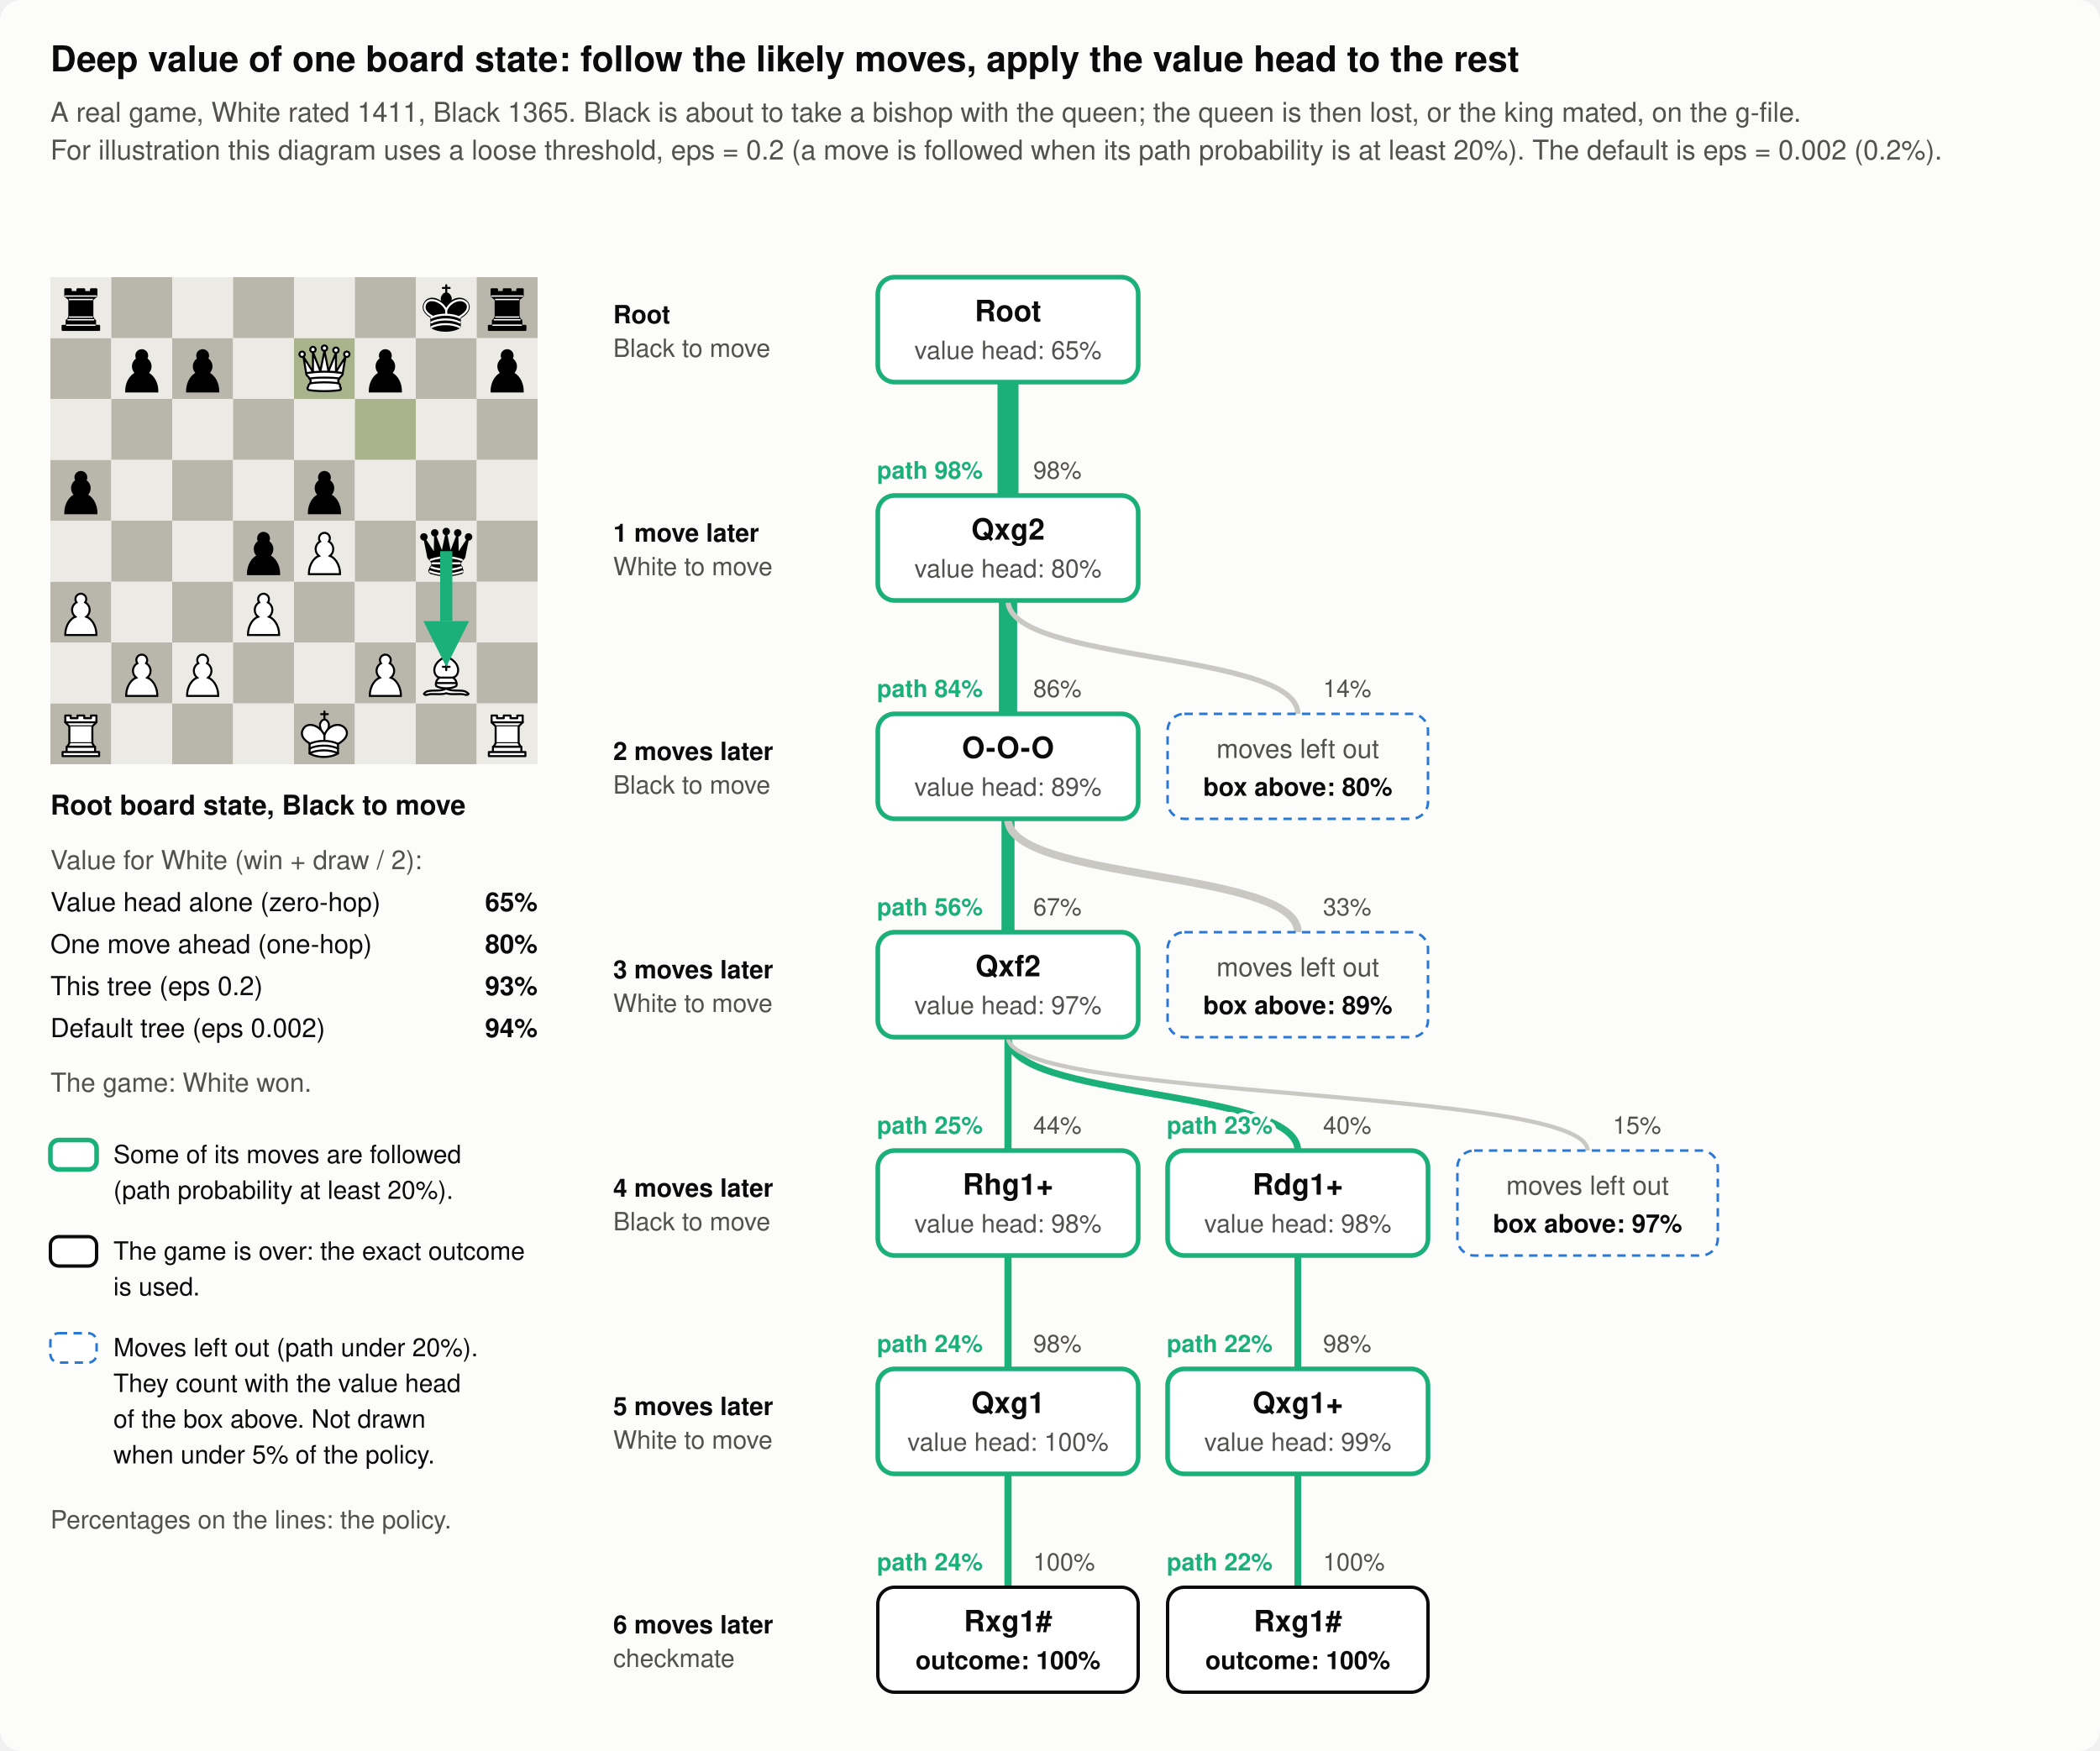
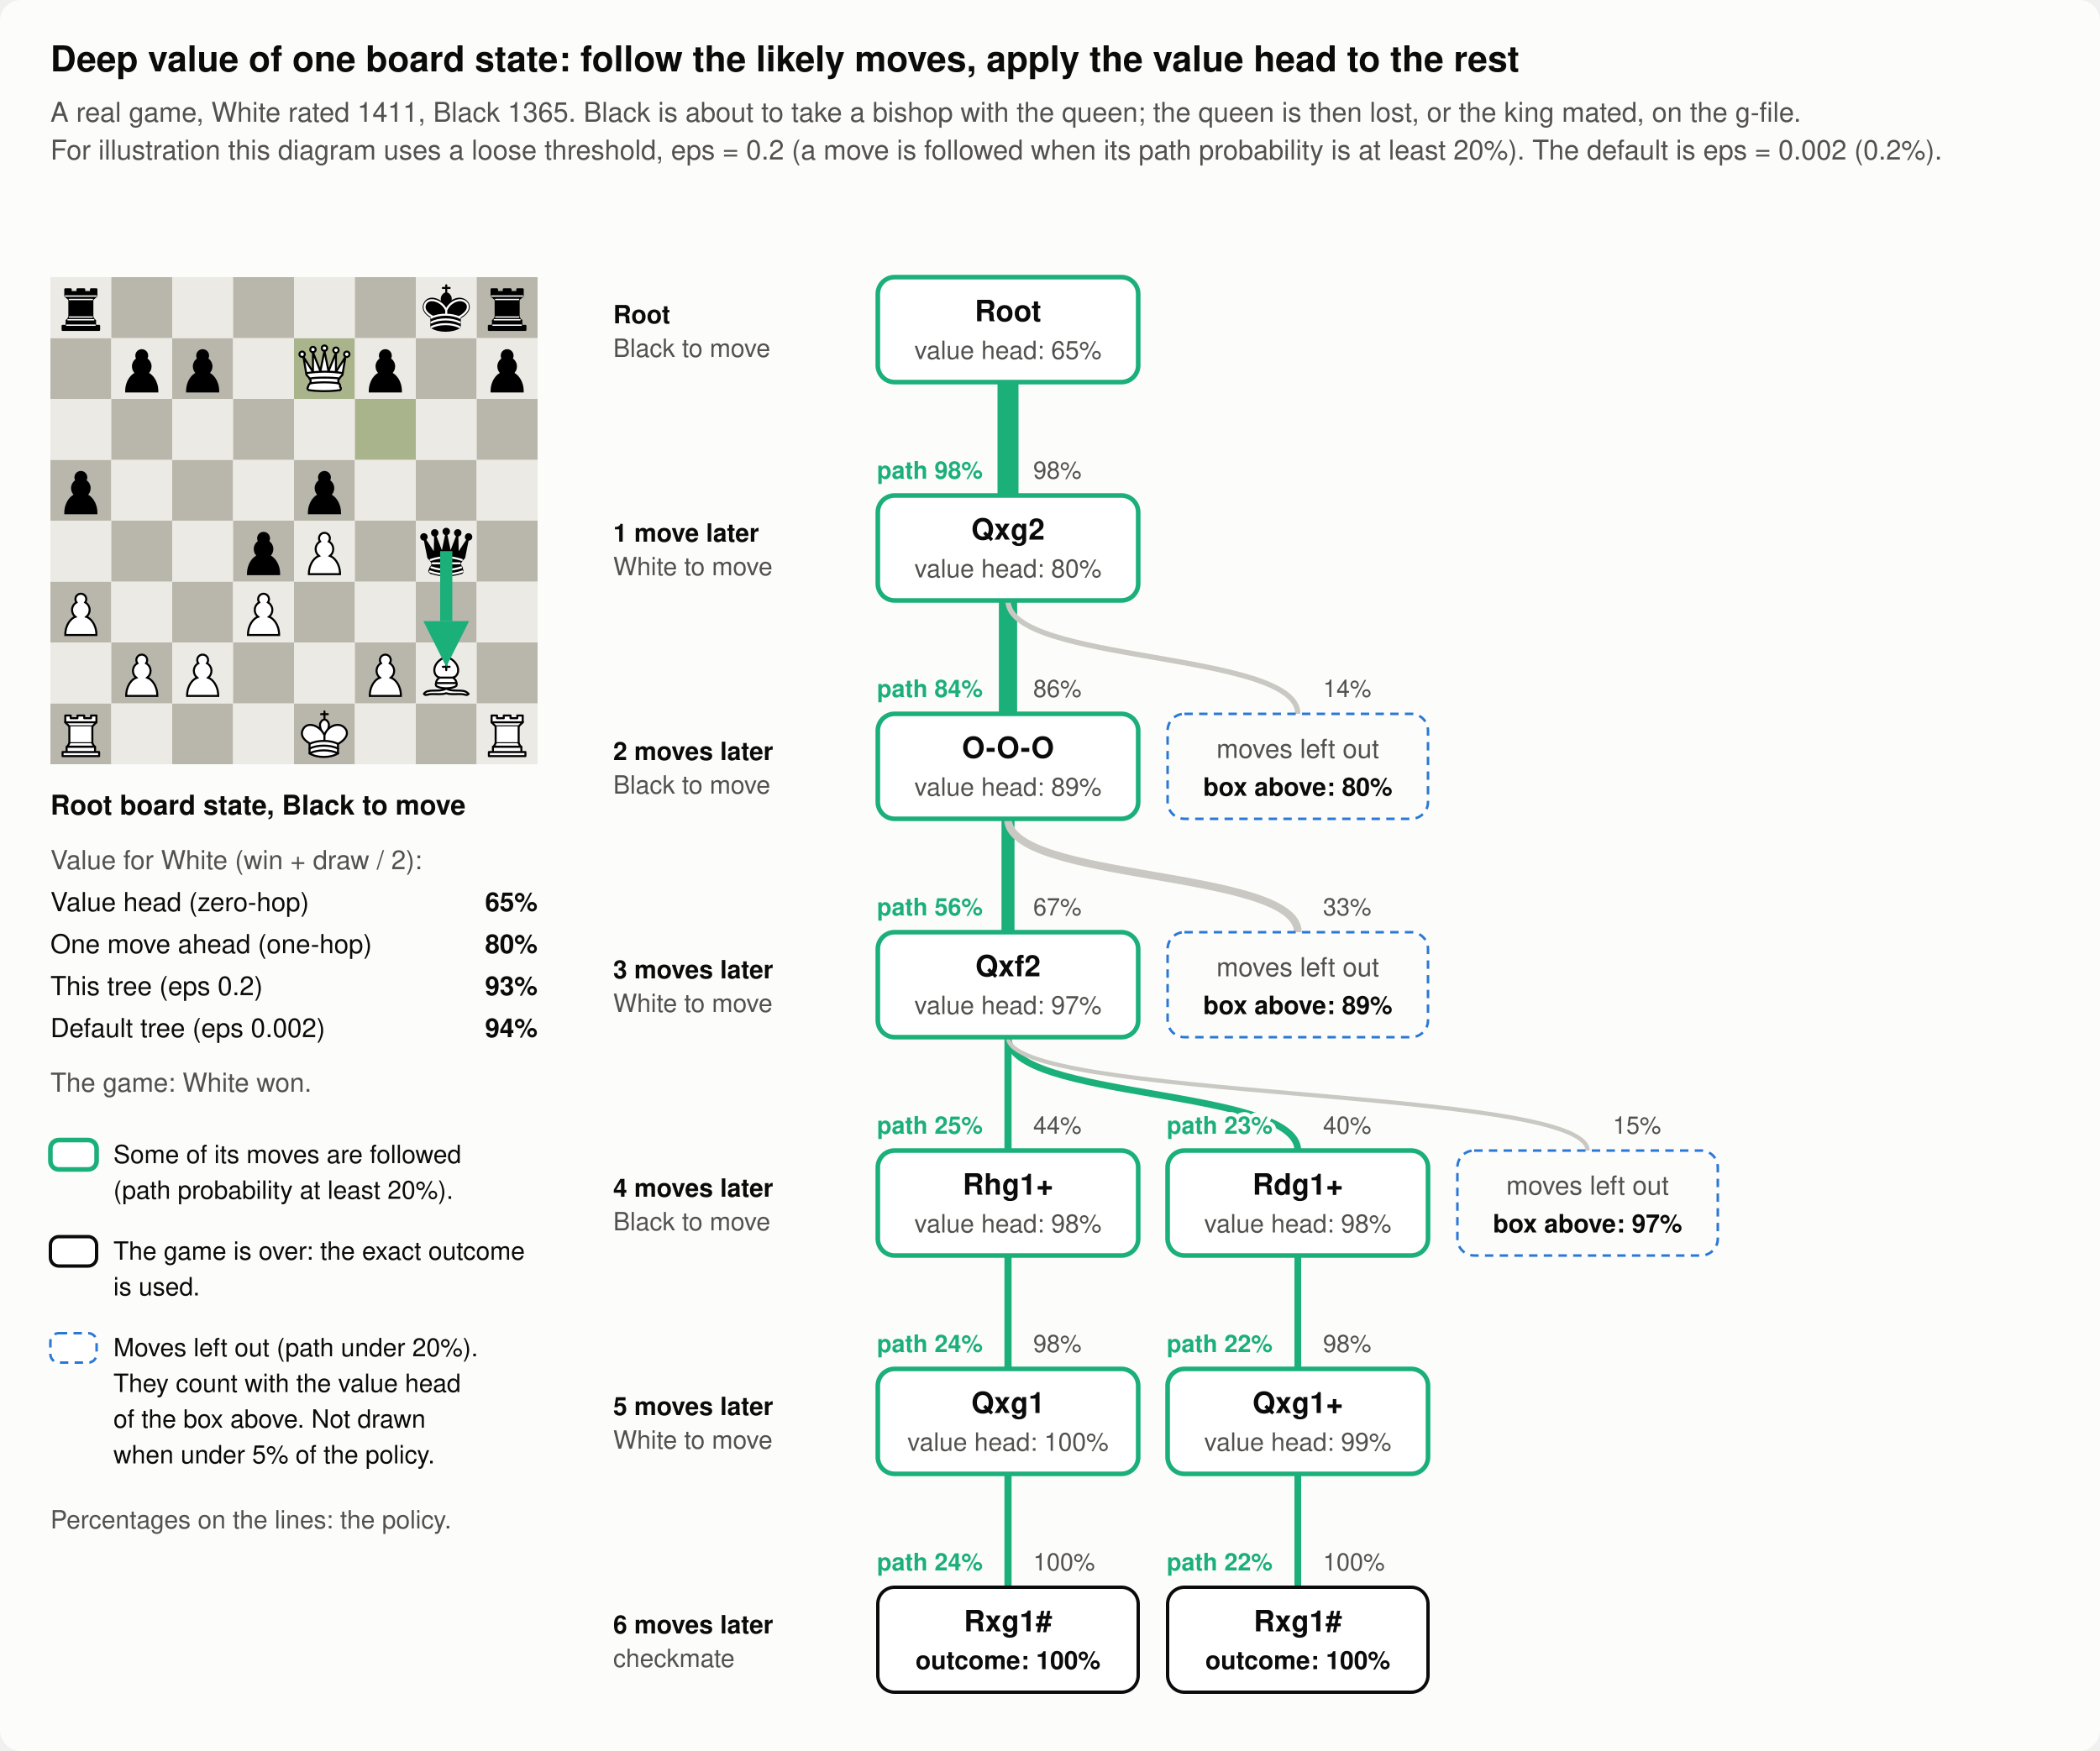
<svg xmlns="http://www.w3.org/2000/svg" xmlns:xlink="http://www.w3.org/1999/xlink" viewBox="0 0 1000 834" width="1000" height="834" font-family="-apple-system, BlinkMacSystemFont, Segoe UI, Helvetica, Arial, sans-serif">
  <rect width="1000" height="834" rx="10" fill="#fcfcfb" />
  <text x="24" y="34" font-size="17" font-weight="700" fill="#0b0b0b">Deep value of one board state: follow the likely moves, apply the value head to the rest</text>
  <text x="24" y="58" font-size="13" fill="#52514e">A real game, White rated 1411, Black 1365. Black is about to take a bishop with the queen; the queen is then lost, or the king mated, on the g-file.</text>
  <text x="24" y="76" font-size="13" fill="#52514e">For illustration this diagram uses a loose threshold, eps = 0.2 (a move is followed when its path probability is at least 20%). The default is eps = 0.002 (0.2%).</text>
  <svg x="24" y="132" width="232" height="232" viewBox="0 0 360 360">
    <defs>
      <g id="white-pawn" class="white pawn">
        <path d="M22.5 9c-2.21 0-4 1.79-4 4 0 .89.29 1.71.78 2.38C17.33 16.5 16 18.59 16 21c0 2.03.94 3.84 2.41 5.03-3 1.06-7.41 5.55-7.41 13.47h23c0-7.92-4.41-12.41-7.41-13.47 1.47-1.19 2.41-3 2.41-5.03 0-2.41-1.33-4.5-3.28-5.62.49-.67.78-1.49.78-2.38 0-2.21-1.79-4-4-4z" fill="#fff" stroke="#000" stroke-width="1.5" stroke-linecap="round" />
      </g>
      <g id="white-bishop" class="white bishop" fill="none" fill-rule="evenodd" stroke="#000" stroke-width="1.5" stroke-linecap="round" stroke-linejoin="round">
        <g fill="#fff" stroke-linecap="butt">
          <path d="M9 36c3.39-.97 10.11.43 13.5-2 3.39 2.43 10.11 1.03 13.5 2 0 0 1.65.54 3 2-.68.97-1.65.99-3 .5-3.39-.97-10.11.46-13.5-1-3.39 1.46-10.11.03-13.5 1-1.354.49-2.323.47-3-.5 1.354-1.94 3-2 3-2zM15 32c2.5 2.5 12.5 2.5 15 0 .5-1.5 0-2 0-2 0-2.5-2.5-4-2.5-4 5.5-1.5 6-11.5-5-15.5-11 4-10.5 14-5 15.5 0 0-2.5 1.5-2.5 4 0 0-.5.5 0 2zM25 8a2.5 2.5 0 1 1-5 0 2.5 2.5 0 1 1 5 0z" />
        </g>
        <path d="M17.5 26h10M15 30h15m-7.5-14.5v5M20 18h5" stroke-linejoin="miter" />
      </g>
      <g id="white-rook" class="white rook" fill="#fff" fill-rule="evenodd" stroke="#000" stroke-width="1.5" stroke-linecap="round" stroke-linejoin="round">
        <path d="M9 39h27v-3H9v3zM12 36v-4h21v4H12zM11 14V9h4v2h5V9h5v2h5V9h4v5" stroke-linecap="butt" />
        <path d="M34 14l-3 3H14l-3-3" />
        <path d="M31 17v12.5H14V17" stroke-linecap="butt" stroke-linejoin="miter" />
        <path d="M31 29.5l1.5 2.5h-20l1.5-2.5" />
        <path d="M11 14h23" fill="none" stroke-linejoin="miter" />
      </g>
      <g id="white-queen" class="white queen" fill="#fff" fill-rule="evenodd" stroke="#000" stroke-width="1.5" stroke-linecap="round" stroke-linejoin="round">
        <path d="M8 12a2 2 0 1 1-4 0 2 2 0 1 1 4 0zM24.5 7.5a2 2 0 1 1-4 0 2 2 0 1 1 4 0zM41 12a2 2 0 1 1-4 0 2 2 0 1 1 4 0zM16 8.5a2 2 0 1 1-4 0 2 2 0 1 1 4 0zM33 9a2 2 0 1 1-4 0 2 2 0 1 1 4 0z" />
        <path d="M9 26c8.5-1.5 21-1.5 27 0l2-12-7 11V11l-5.5 13.5-3-15-3 15-5.5-14V25L7 14l2 12zM9 26c0 2 1.5 2 2.5 4 1 1.5 1 1 .5 3.5-1.5 1-1.5 2.5-1.5 2.5-1.5 1.5.5 2.5.5 2.5 6.5 1 16.5 1 23 0 0 0 1.5-1 0-2.5 0 0 .5-1.5-1-2.5-.5-2.5-.5-2 .5-3.5 1-2 2.5-2 2.5-4-8.5-1.5-18.5-1.5-27 0z" stroke-linecap="butt" />
        <path d="M11.5 30c3.5-1 18.5-1 22 0M12 33.5c6-1 15-1 21 0" fill="none" />
      </g>
      <g id="white-king" class="white king" fill="none" fill-rule="evenodd" stroke="#000" stroke-width="1.5" stroke-linecap="round" stroke-linejoin="round">
        <path d="M22.5 11.63V6M20 8h5" stroke-linejoin="miter" />
        <path d="M22.5 25s4.5-7.5 3-10.5c0 0-1-2.5-3-2.5s-3 2.5-3 2.5c-1.5 3 3 10.5 3 10.5" fill="#fff" stroke-linecap="butt" stroke-linejoin="miter" />
        <path d="M11.5 37c5.5 3.5 15.5 3.5 21 0v-7s9-4.5 6-10.5c-4-6.5-13.5-3.5-16 4V27v-3.5c-3.5-7.5-13-10.5-16-4-3 6 5 10 5 10V37z" fill="#fff" />
        <path d="M11.5 30c5.5-3 15.5-3 21 0m-21 3.5c5.5-3 15.5-3 21 0m-21 3.5c5.5-3 15.5-3 21 0" />
      </g>
      <g id="black-pawn" class="black pawn">
        <path d="M22.5 9c-2.21 0-4 1.79-4 4 0 .89.29 1.71.78 2.38C17.33 16.5 16 18.59 16 21c0 2.03.94 3.84 2.41 5.03-3 1.06-7.41 5.55-7.41 13.47h23c0-7.92-4.41-12.41-7.41-13.47 1.47-1.19 2.41-3 2.41-5.03 0-2.41-1.33-4.5-3.28-5.62.49-.67.78-1.49.78-2.38 0-2.21-1.79-4-4-4z" fill="#000" stroke="#000" stroke-width="1.5" stroke-linecap="round" />
      </g>
      <g id="black-rook" class="black rook" fill="#000" fill-rule="evenodd" stroke="#000" stroke-width="1.5" stroke-linecap="round" stroke-linejoin="round">
        <path d="M9 39h27v-3H9v3zM12.5 32l1.5-2.5h17l1.5 2.5h-20zM12 36v-4h21v4H12z" stroke-linecap="butt" />
        <path d="M14 29.5v-13h17v13H14z" stroke-linecap="butt" stroke-linejoin="miter" />
        <path d="M14 16.5L11 14h23l-3 2.5H14zM11 14V9h4v2h5V9h5v2h5V9h4v5H11z" stroke-linecap="butt" />
        <path d="M12 35.5h21M13 31.5h19M14 29.5h17M14 16.5h17M11 14h23" fill="none" stroke="#fff" stroke-width="1" stroke-linejoin="miter" />
      </g>
      <g id="black-queen" class="black queen" fill="#000" fill-rule="evenodd" stroke="#000" stroke-width="1.5" stroke-linecap="round" stroke-linejoin="round">
        <g fill="#000" stroke="none">
          <circle cx="6" cy="12" r="2.75" />
          <circle cx="14" cy="9" r="2.75" />
          <circle cx="22.5" cy="8" r="2.75" />
          <circle cx="31" cy="9" r="2.75" />
          <circle cx="39" cy="12" r="2.75" />
        </g>
        <path d="M9 26c8.5-1.5 21-1.5 27 0l2.5-12.5L31 25l-.3-14.1-5.2 13.6-3-14.5-3 14.5-5.2-13.6L14 25 6.5 13.5 9 26zM9 26c0 2 1.5 2 2.5 4 1 1.5 1 1 .5 3.5-1.5 1-1.5 2.5-1.5 2.5-1.5 1.5.5 2.5.5 2.5 6.5 1 16.5 1 23 0 0 0 1.5-1 0-2.5 0 0 .5-1.5-1-2.5-.5-2.5-.5-2 .5-3.5 1-2 2.5-2 2.5-4-8.5-1.5-18.5-1.5-27 0z" stroke-linecap="butt" />
        <path d="M11 38.5a35 35 1 0 0 23 0" fill="none" stroke-linecap="butt" />
        <path d="M11 29a35 35 1 0 1 23 0M12.5 31.5h20M11.5 34.5a35 35 1 0 0 22 0M10.5 37.5a35 35 1 0 0 24 0" fill="none" stroke="#fff" />
      </g>
      <g id="black-king" class="black king" fill="none" fill-rule="evenodd" stroke="#000" stroke-width="1.5" stroke-linecap="round" stroke-linejoin="round">
        <path d="M22.5 11.63V6" stroke-linejoin="miter" />
        <path d="M22.5 25s4.5-7.5 3-10.5c0 0-1-2.5-3-2.5s-3 2.5-3 2.5c-1.5 3 3 10.5 3 10.5" fill="#000" stroke-linecap="butt" stroke-linejoin="miter" />
        <path d="M11.5 37c5.5 3.5 15.5 3.5 21 0v-7s9-4.5 6-10.5c-4-6.5-13.5-3.5-16 4V27v-3.5c-3.5-7.5-13-10.5-16-4-3 6 5 10 5 10V37z" fill="#000" />
        <path d="M20 8h5" stroke-linejoin="miter" />
        <path d="M32 29.5s8.5-4 6.03-9.65C34.15 14 25 18 22.5 24.5l.01 2.1-.01-2.1C20 18 9.906 14 6.997 19.85c-2.497 5.65 4.853 9 4.853 9M11.5 30c5.5-3 15.5-3 21 0m-21 3.5c5.5-3 15.5-3 21 0m-21 3.5c5.5-3 15.5-3 21 0" stroke="#fff" />
      </g>
    </defs>
    <rect x="0" y="315" width="45" height="45" class="square dark a1" stroke="none" fill="#b9b6ab" />
    <rect x="45" y="315" width="45" height="45" class="square light b1" stroke="none" fill="#eceae4" />
    <rect x="90" y="315" width="45" height="45" class="square dark c1" stroke="none" fill="#b9b6ab" />
    <rect x="135" y="315" width="45" height="45" class="square light d1" stroke="none" fill="#eceae4" />
    <rect x="180" y="315" width="45" height="45" class="square dark e1" stroke="none" fill="#b9b6ab" />
    <rect x="225" y="315" width="45" height="45" class="square light f1" stroke="none" fill="#eceae4" />
    <rect x="270" y="315" width="45" height="45" class="square dark g1" stroke="none" fill="#b9b6ab" />
    <rect x="315" y="315" width="45" height="45" class="square light h1" stroke="none" fill="#eceae4" />
    <rect x="0" y="270" width="45" height="45" class="square light a2" stroke="none" fill="#eceae4" />
    <rect x="45" y="270" width="45" height="45" class="square dark b2" stroke="none" fill="#b9b6ab" />
    <rect x="90" y="270" width="45" height="45" class="square light c2" stroke="none" fill="#eceae4" />
    <rect x="135" y="270" width="45" height="45" class="square dark d2" stroke="none" fill="#b9b6ab" />
    <rect x="180" y="270" width="45" height="45" class="square light e2" stroke="none" fill="#eceae4" />
    <rect x="225" y="270" width="45" height="45" class="square dark f2" stroke="none" fill="#b9b6ab" />
    <rect x="270" y="270" width="45" height="45" class="square light g2" stroke="none" fill="#eceae4" />
    <rect x="315" y="270" width="45" height="45" class="square dark h2" stroke="none" fill="#b9b6ab" />
    <rect x="0" y="225" width="45" height="45" class="square dark a3" stroke="none" fill="#b9b6ab" />
    <rect x="45" y="225" width="45" height="45" class="square light b3" stroke="none" fill="#eceae4" />
    <rect x="90" y="225" width="45" height="45" class="square dark c3" stroke="none" fill="#b9b6ab" />
    <rect x="135" y="225" width="45" height="45" class="square light d3" stroke="none" fill="#eceae4" />
    <rect x="180" y="225" width="45" height="45" class="square dark e3" stroke="none" fill="#b9b6ab" />
    <rect x="225" y="225" width="45" height="45" class="square light f3" stroke="none" fill="#eceae4" />
    <rect x="270" y="225" width="45" height="45" class="square dark g3" stroke="none" fill="#b9b6ab" />
    <rect x="315" y="225" width="45" height="45" class="square light h3" stroke="none" fill="#eceae4" />
    <rect x="0" y="180" width="45" height="45" class="square light a4" stroke="none" fill="#eceae4" />
    <rect x="45" y="180" width="45" height="45" class="square dark b4" stroke="none" fill="#b9b6ab" />
    <rect x="90" y="180" width="45" height="45" class="square light c4" stroke="none" fill="#eceae4" />
    <rect x="135" y="180" width="45" height="45" class="square dark d4" stroke="none" fill="#b9b6ab" />
    <rect x="180" y="180" width="45" height="45" class="square light e4" stroke="none" fill="#eceae4" />
    <rect x="225" y="180" width="45" height="45" class="square dark f4" stroke="none" fill="#b9b6ab" />
    <rect x="270" y="180" width="45" height="45" class="square light g4" stroke="none" fill="#eceae4" />
    <rect x="315" y="180" width="45" height="45" class="square dark h4" stroke="none" fill="#b9b6ab" />
    <rect x="0" y="135" width="45" height="45" class="square dark a5" stroke="none" fill="#b9b6ab" />
    <rect x="45" y="135" width="45" height="45" class="square light b5" stroke="none" fill="#eceae4" />
    <rect x="90" y="135" width="45" height="45" class="square dark c5" stroke="none" fill="#b9b6ab" />
    <rect x="135" y="135" width="45" height="45" class="square light d5" stroke="none" fill="#eceae4" />
    <rect x="180" y="135" width="45" height="45" class="square dark e5" stroke="none" fill="#b9b6ab" />
    <rect x="225" y="135" width="45" height="45" class="square light f5" stroke="none" fill="#eceae4" />
    <rect x="270" y="135" width="45" height="45" class="square dark g5" stroke="none" fill="#b9b6ab" />
    <rect x="315" y="135" width="45" height="45" class="square light h5" stroke="none" fill="#eceae4" />
    <rect x="0" y="90" width="45" height="45" class="square light a6" stroke="none" fill="#eceae4" />
    <rect x="45" y="90" width="45" height="45" class="square dark b6" stroke="none" fill="#b9b6ab" />
    <rect x="90" y="90" width="45" height="45" class="square light c6" stroke="none" fill="#eceae4" />
    <rect x="135" y="90" width="45" height="45" class="square dark d6" stroke="none" fill="#b9b6ab" />
    <rect x="180" y="90" width="45" height="45" class="square light e6" stroke="none" fill="#eceae4" />
    <rect x="225" y="90" width="45" height="45" class="square dark lastmove f6" stroke="none" fill="#a9b48c" />
    <rect x="270" y="90" width="45" height="45" class="square light g6" stroke="none" fill="#eceae4" />
    <rect x="315" y="90" width="45" height="45" class="square dark h6" stroke="none" fill="#b9b6ab" />
    <rect x="0" y="45" width="45" height="45" class="square dark a7" stroke="none" fill="#b9b6ab" />
    <rect x="45" y="45" width="45" height="45" class="square light b7" stroke="none" fill="#eceae4" />
    <rect x="90" y="45" width="45" height="45" class="square dark c7" stroke="none" fill="#b9b6ab" />
    <rect x="135" y="45" width="45" height="45" class="square light d7" stroke="none" fill="#eceae4" />
    <rect x="180" y="45" width="45" height="45" class="square dark lastmove e7" stroke="none" fill="#a9b48c" />
    <rect x="225" y="45" width="45" height="45" class="square light f7" stroke="none" fill="#eceae4" />
    <rect x="270" y="45" width="45" height="45" class="square dark g7" stroke="none" fill="#b9b6ab" />
    <rect x="315" y="45" width="45" height="45" class="square light h7" stroke="none" fill="#eceae4" />
    <rect x="0" y="0" width="45" height="45" class="square light a8" stroke="none" fill="#eceae4" />
    <rect x="45" y="0" width="45" height="45" class="square dark b8" stroke="none" fill="#b9b6ab" />
    <rect x="90" y="0" width="45" height="45" class="square light c8" stroke="none" fill="#eceae4" />
    <rect x="135" y="0" width="45" height="45" class="square dark d8" stroke="none" fill="#b9b6ab" />
    <rect x="180" y="0" width="45" height="45" class="square light e8" stroke="none" fill="#eceae4" />
    <rect x="225" y="0" width="45" height="45" class="square dark f8" stroke="none" fill="#b9b6ab" />
    <rect x="270" y="0" width="45" height="45" class="square light g8" stroke="none" fill="#eceae4" />
    <rect x="315" y="0" width="45" height="45" class="square dark h8" stroke="none" fill="#b9b6ab" />
    <use href="#white-rook" xlink:href="#white-rook" transform="translate(0, 315)" />
    <use href="#white-king" xlink:href="#white-king" transform="translate(180, 315)" />
    <use href="#white-rook" xlink:href="#white-rook" transform="translate(315, 315)" />
    <use href="#white-pawn" xlink:href="#white-pawn" transform="translate(45, 270)" />
    <use href="#white-pawn" xlink:href="#white-pawn" transform="translate(90, 270)" />
    <use href="#white-pawn" xlink:href="#white-pawn" transform="translate(225, 270)" />
    <use href="#white-bishop" xlink:href="#white-bishop" transform="translate(270, 270)" />
    <use href="#white-pawn" xlink:href="#white-pawn" transform="translate(0, 225)" />
    <use href="#white-pawn" xlink:href="#white-pawn" transform="translate(135, 225)" />
    <use href="#black-pawn" xlink:href="#black-pawn" transform="translate(135, 180)" />
    <use href="#white-pawn" xlink:href="#white-pawn" transform="translate(180, 180)" />
    <use href="#black-queen" xlink:href="#black-queen" transform="translate(270, 180)" />
    <use href="#black-pawn" xlink:href="#black-pawn" transform="translate(0, 135)" />
    <use href="#black-pawn" xlink:href="#black-pawn" transform="translate(180, 135)" />
    <use href="#black-pawn" xlink:href="#black-pawn" transform="translate(45, 45)" />
    <use href="#black-pawn" xlink:href="#black-pawn" transform="translate(90, 45)" />
    <use href="#white-queen" xlink:href="#white-queen" transform="translate(180, 45)" />
    <use href="#black-pawn" xlink:href="#black-pawn" transform="translate(225, 45)" />
    <use href="#black-pawn" xlink:href="#black-pawn" transform="translate(315, 45)" />
    <use href="#black-rook" xlink:href="#black-rook" transform="translate(0, 0)" />
    <use href="#black-king" xlink:href="#black-king" transform="translate(270, 0)" />
    <use href="#black-rook" xlink:href="#black-rook" transform="translate(315, 0)" />
    <line x1="292.5" y1="202.5" x2="292.5" y2="254.25" stroke="#1baf7a" stroke-width="9.0" stroke-linecap="butt" class="arrow" />
    <polygon points="292.5,288.0 309.375,254.25 275.625,254.25" fill="#1baf7a" class="arrow" />
  </svg>
  <text x="24" y="388" font-size="13" font-weight="700" fill="#0b0b0b">Root board state, Black to move</text>
  <text x="24" y="414" font-size="12.5" fill="#52514e">Value for White (win + draw / 2):</text>
-   <text x="24" y="434" font-size="12.5" fill="#0b0b0b">Value head alone (zero-hop)</text>
+   <text x="24" y="434" font-size="12.5" fill="#0b0b0b">Value head (zero-hop)</text>
  <text x="256" y="434" font-size="12.5" font-weight="700" fill="#0b0b0b" text-anchor="end">65%</text>
  <text x="24" y="454" font-size="12.5" fill="#0b0b0b">One move ahead (one-hop)</text>
  <text x="256" y="454" font-size="12.5" font-weight="700" fill="#0b0b0b" text-anchor="end">80%</text>
  <text x="24" y="474" font-size="12.5" fill="#0b0b0b">This tree (eps 0.2)</text>
  <text x="256" y="474" font-size="12.5" font-weight="700" fill="#0b0b0b" text-anchor="end">93%</text>
  <text x="24" y="494" font-size="12.5" fill="#0b0b0b">Default tree (eps 0.002)</text>
  <text x="256" y="494" font-size="12.5" font-weight="700" fill="#0b0b0b" text-anchor="end">94%</text>
  <text x="24" y="520" font-size="12.5" fill="#52514e">The game: White won.</text>
  <rect x="24" y="543" width="22" height="14" rx="4" fill="#ffffff" stroke="#1baf7a" stroke-width="2.2" />
  <text x="54" y="554" font-size="12" fill="#0b0b0b">Some of its moves are followed</text>
  <text x="54" y="571" font-size="12" fill="#0b0b0b">(path probability at least 20%).</text>
  <rect x="24" y="589" width="22" height="14" rx="4" fill="#ffffff" stroke="#0b0b0b" stroke-width="1.6" />
  <text x="54" y="600" font-size="12" fill="#0b0b0b">The game is over: the exact outcome</text>
  <text x="54" y="617" font-size="12" fill="#0b0b0b">is used.</text>
  <rect x="24" y="635" width="22" height="14" rx="4" fill="#ffffff" stroke="#2a78d6" stroke-width="1.2" stroke-dasharray="4 3" />
  <text x="54" y="646" font-size="12" fill="#0b0b0b">Moves left out (path under 20%).</text>
  <text x="54" y="663" font-size="12" fill="#0b0b0b">They count with the value head</text>
  <text x="54" y="680" font-size="12" fill="#0b0b0b">of the box above. Not drawn</text>
  <text x="54" y="697" font-size="12" fill="#0b0b0b">when under 5% of the policy.</text>
  <text x="24" y="728" font-size="12" fill="#52514e">Percentages on the lines: the policy.</text>
  <text x="292" y="154" font-size="12" font-weight="600" fill="#0b0b0b">Root</text>
  <text x="292" y="170" font-size="12" fill="#52514e">Black to move</text>
  <text x="292" y="258" font-size="12" font-weight="600" fill="#0b0b0b">1 move later</text>
  <text x="292" y="274" font-size="12" fill="#52514e">White to move</text>
  <text x="292" y="362" font-size="12" font-weight="600" fill="#0b0b0b">2 moves later</text>
  <text x="292" y="378" font-size="12" fill="#52514e">Black to move</text>
  <text x="292" y="466" font-size="12" font-weight="600" fill="#0b0b0b">3 moves later</text>
  <text x="292" y="482" font-size="12" fill="#52514e">White to move</text>
  <text x="292" y="570" font-size="12" font-weight="600" fill="#0b0b0b">4 moves later</text>
  <text x="292" y="586" font-size="12" fill="#52514e">Black to move</text>
  <text x="292" y="674" font-size="12" font-weight="600" fill="#0b0b0b">5 moves later</text>
  <text x="292" y="690" font-size="12" fill="#52514e">White to move</text>
  <text x="292" y="778" font-size="12" font-weight="600" fill="#0b0b0b">6 moves later</text>
  <text x="292" y="794" font-size="12" fill="#52514e">checkmate</text>
  <path d="M480.0,182.0 C480.0,212.0 480.0,206.0 480.0,236.0" fill="none" stroke="#1baf7a" stroke-width="10.0" stroke-linecap="round" />
  <path d="M480.0,286.0 C480.0,316.0 480.0,310.0 480.0,340.0" fill="none" stroke="#1baf7a" stroke-width="8.7" stroke-linecap="round" />
  <path d="M480.0,286.0 C480.0,316.0 618.0,310.0 618.0,340.0" fill="none" stroke="#c9c8c2" stroke-width="2.5" stroke-linecap="round" />
  <path d="M480.0,390.0 C480.0,420.0 480.0,414.0 480.0,444.0" fill="none" stroke="#1baf7a" stroke-width="6.2" stroke-linecap="round" />
  <path d="M480.0,390.0 C480.0,420.0 618.0,414.0 618.0,444.0" fill="none" stroke="#c9c8c2" stroke-width="3.7" stroke-linecap="round" />
  <path d="M480.0,494.0 C480.0,524.0 480.0,518.0 480.0,548.0" fill="none" stroke="#1baf7a" stroke-width="3.4" stroke-linecap="round" />
  <path d="M480.0,494.0 C480.0,524.0 618.0,518.0 618.0,548.0" fill="none" stroke="#1baf7a" stroke-width="3.2" stroke-linecap="round" />
  <path d="M480.0,494.0 C480.0,524.0 756.0,518.0 756.0,548.0" fill="none" stroke="#c9c8c2" stroke-width="2.0" stroke-linecap="round" />
  <path d="M480.0,598.0 C480.0,628.0 480.0,622.0 480.0,652.0" fill="none" stroke="#1baf7a" stroke-width="3.4" stroke-linecap="round" />
  <path d="M618.0,598.0 C618.0,628.0 618.0,622.0 618.0,652.0" fill="none" stroke="#1baf7a" stroke-width="3.2" stroke-linecap="round" />
  <path d="M480.0,702.0 C480.0,732.0 480.0,726.0 480.0,756.0" fill="none" stroke="#1baf7a" stroke-width="3.4" stroke-linecap="round" />
  <path d="M618.0,702.0 C618.0,732.0 618.0,726.0 618.0,756.0" fill="none" stroke="#1baf7a" stroke-width="3.2" stroke-linecap="round" />
  <text x="492.0" y="228.0" font-size="11.5" fill="#52514e" paint-order="stroke" stroke="#fcfcfb" stroke-width="4">98%</text>
  <text x="468.0" y="228.0" font-size="11.5" font-weight="600" fill="#1baf7a" text-anchor="end" paint-order="stroke" stroke="#fcfcfb" stroke-width="4">path 98%</text>
  <text x="492.0" y="332.0" font-size="11.5" fill="#52514e" paint-order="stroke" stroke="#fcfcfb" stroke-width="4">86%</text>
  <text x="468.0" y="332.0" font-size="11.5" font-weight="600" fill="#1baf7a" text-anchor="end" paint-order="stroke" stroke="#fcfcfb" stroke-width="4">path 84%</text>
  <text x="630.0" y="332.0" font-size="11.5" fill="#52514e" paint-order="stroke" stroke="#fcfcfb" stroke-width="4">14%</text>
  <text x="492.0" y="436.0" font-size="11.5" fill="#52514e" paint-order="stroke" stroke="#fcfcfb" stroke-width="4">67%</text>
  <text x="468.0" y="436.0" font-size="11.5" font-weight="600" fill="#1baf7a" text-anchor="end" paint-order="stroke" stroke="#fcfcfb" stroke-width="4">path 56%</text>
  <text x="630.0" y="436.0" font-size="11.5" fill="#52514e" paint-order="stroke" stroke="#fcfcfb" stroke-width="4">33%</text>
  <text x="492.0" y="540.0" font-size="11.5" fill="#52514e" paint-order="stroke" stroke="#fcfcfb" stroke-width="4">44%</text>
  <text x="468.0" y="540.0" font-size="11.5" font-weight="600" fill="#1baf7a" text-anchor="end" paint-order="stroke" stroke="#fcfcfb" stroke-width="4">path 25%</text>
  <text x="630.0" y="540.0" font-size="11.5" fill="#52514e" paint-order="stroke" stroke="#fcfcfb" stroke-width="4">40%</text>
  <text x="606.0" y="540.0" font-size="11.5" font-weight="600" fill="#1baf7a" text-anchor="end" paint-order="stroke" stroke="#fcfcfb" stroke-width="4">path 23%</text>
  <text x="768.0" y="540.0" font-size="11.5" fill="#52514e" paint-order="stroke" stroke="#fcfcfb" stroke-width="4">15%</text>
  <text x="492.0" y="644.0" font-size="11.5" fill="#52514e" paint-order="stroke" stroke="#fcfcfb" stroke-width="4">98%</text>
  <text x="468.0" y="644.0" font-size="11.5" font-weight="600" fill="#1baf7a" text-anchor="end" paint-order="stroke" stroke="#fcfcfb" stroke-width="4">path 24%</text>
  <text x="630.0" y="644.0" font-size="11.5" fill="#52514e" paint-order="stroke" stroke="#fcfcfb" stroke-width="4">98%</text>
  <text x="606.0" y="644.0" font-size="11.5" font-weight="600" fill="#1baf7a" text-anchor="end" paint-order="stroke" stroke="#fcfcfb" stroke-width="4">path 22%</text>
  <text x="492.0" y="748.0" font-size="11.5" fill="#52514e" paint-order="stroke" stroke="#fcfcfb" stroke-width="4">100%</text>
  <text x="468.0" y="748.0" font-size="11.5" font-weight="600" fill="#1baf7a" text-anchor="end" paint-order="stroke" stroke="#fcfcfb" stroke-width="4">path 24%</text>
  <text x="630.0" y="748.0" font-size="11.5" fill="#52514e" paint-order="stroke" stroke="#fcfcfb" stroke-width="4">100%</text>
  <text x="606.0" y="748.0" font-size="11.5" font-weight="600" fill="#1baf7a" text-anchor="end" paint-order="stroke" stroke="#fcfcfb" stroke-width="4">path 22%</text>
  <rect x="418.0" y="132.0" width="124" height="50" rx="8" fill="#ffffff" stroke="#1baf7a" stroke-width="2.2" />
  <text x="480.0" y="153.0" font-size="14" font-weight="700" fill="#0b0b0b" text-anchor="middle">Root</text>
  <text x="480.0" y="171.0" font-size="12" fill="#52514e" font-weight="400" text-anchor="middle">value head: 65%</text>
  <rect x="418.0" y="236.0" width="124" height="50" rx="8" fill="#ffffff" stroke="#1baf7a" stroke-width="2.2" />
  <text x="480.0" y="257.0" font-size="14" font-weight="700" fill="#0b0b0b" text-anchor="middle">Qxg2</text>
  <text x="480.0" y="275.0" font-size="12" fill="#52514e" font-weight="400" text-anchor="middle">value head: 80%</text>
  <rect x="418.0" y="340.0" width="124" height="50" rx="8" fill="#ffffff" stroke="#1baf7a" stroke-width="2.2" />
  <text x="480.0" y="361.0" font-size="14" font-weight="700" fill="#0b0b0b" text-anchor="middle">O-O-O</text>
  <text x="480.0" y="379.0" font-size="12" fill="#52514e" font-weight="400" text-anchor="middle">value head: 89%</text>
  <rect x="556.0" y="340.0" width="124" height="50" rx="8" fill="#fcfcfb" stroke="#2a78d6" stroke-width="1.2" stroke-dasharray="4 3" />
  <text x="618.0" y="361.0" font-size="12.5" fill="#52514e" text-anchor="middle">moves left out</text>
  <text x="618.0" y="379.0" font-size="12" fill="#0b0b0b" font-weight="600" text-anchor="middle">box above: 80%</text>
  <rect x="418.0" y="444.0" width="124" height="50" rx="8" fill="#ffffff" stroke="#1baf7a" stroke-width="2.2" />
  <text x="480.0" y="465.0" font-size="14" font-weight="700" fill="#0b0b0b" text-anchor="middle">Qxf2</text>
  <text x="480.0" y="483.0" font-size="12" fill="#52514e" font-weight="400" text-anchor="middle">value head: 97%</text>
  <rect x="556.0" y="444.0" width="124" height="50" rx="8" fill="#fcfcfb" stroke="#2a78d6" stroke-width="1.2" stroke-dasharray="4 3" />
  <text x="618.0" y="465.0" font-size="12.5" fill="#52514e" text-anchor="middle">moves left out</text>
  <text x="618.0" y="483.0" font-size="12" fill="#0b0b0b" font-weight="600" text-anchor="middle">box above: 89%</text>
  <rect x="418.0" y="548.0" width="124" height="50" rx="8" fill="#ffffff" stroke="#1baf7a" stroke-width="2.2" />
  <text x="480.0" y="569.0" font-size="14" font-weight="700" fill="#0b0b0b" text-anchor="middle">Rhg1+</text>
  <text x="480.0" y="587.0" font-size="12" fill="#52514e" font-weight="400" text-anchor="middle">value head: 98%</text>
  <rect x="556.0" y="548.0" width="124" height="50" rx="8" fill="#ffffff" stroke="#1baf7a" stroke-width="2.2" />
  <text x="618.0" y="569.0" font-size="14" font-weight="700" fill="#0b0b0b" text-anchor="middle">Rdg1+</text>
  <text x="618.0" y="587.0" font-size="12" fill="#52514e" font-weight="400" text-anchor="middle">value head: 98%</text>
  <rect x="694.0" y="548.0" width="124" height="50" rx="8" fill="#fcfcfb" stroke="#2a78d6" stroke-width="1.2" stroke-dasharray="4 3" />
  <text x="756.0" y="569.0" font-size="12.5" fill="#52514e" text-anchor="middle">moves left out</text>
  <text x="756.0" y="587.0" font-size="12" fill="#0b0b0b" font-weight="600" text-anchor="middle">box above: 97%</text>
  <rect x="418.0" y="652.0" width="124" height="50" rx="8" fill="#ffffff" stroke="#1baf7a" stroke-width="2.2" />
  <text x="480.0" y="673.0" font-size="14" font-weight="700" fill="#0b0b0b" text-anchor="middle">Qxg1</text>
  <text x="480.0" y="691.0" font-size="12" fill="#52514e" font-weight="400" text-anchor="middle">value head: 100%</text>
  <rect x="556.0" y="652.0" width="124" height="50" rx="8" fill="#ffffff" stroke="#1baf7a" stroke-width="2.2" />
  <text x="618.0" y="673.0" font-size="14" font-weight="700" fill="#0b0b0b" text-anchor="middle">Qxg1+</text>
  <text x="618.0" y="691.0" font-size="12" fill="#52514e" font-weight="400" text-anchor="middle">value head: 99%</text>
  <rect x="418.0" y="756.0" width="124" height="50" rx="8" fill="#ffffff" stroke="#0b0b0b" stroke-width="1.6" />
  <text x="480.0" y="777.0" font-size="14" font-weight="700" fill="#0b0b0b" text-anchor="middle">Rxg1#</text>
  <text x="480.0" y="795.0" font-size="12" fill="#0b0b0b" font-weight="600" text-anchor="middle">outcome: 100%</text>
  <rect x="556.0" y="756.0" width="124" height="50" rx="8" fill="#ffffff" stroke="#0b0b0b" stroke-width="1.6" />
  <text x="618.0" y="777.0" font-size="14" font-weight="700" fill="#0b0b0b" text-anchor="middle">Rxg1#</text>
  <text x="618.0" y="795.0" font-size="12" fill="#0b0b0b" font-weight="600" text-anchor="middle">outcome: 100%</text>
</svg>
